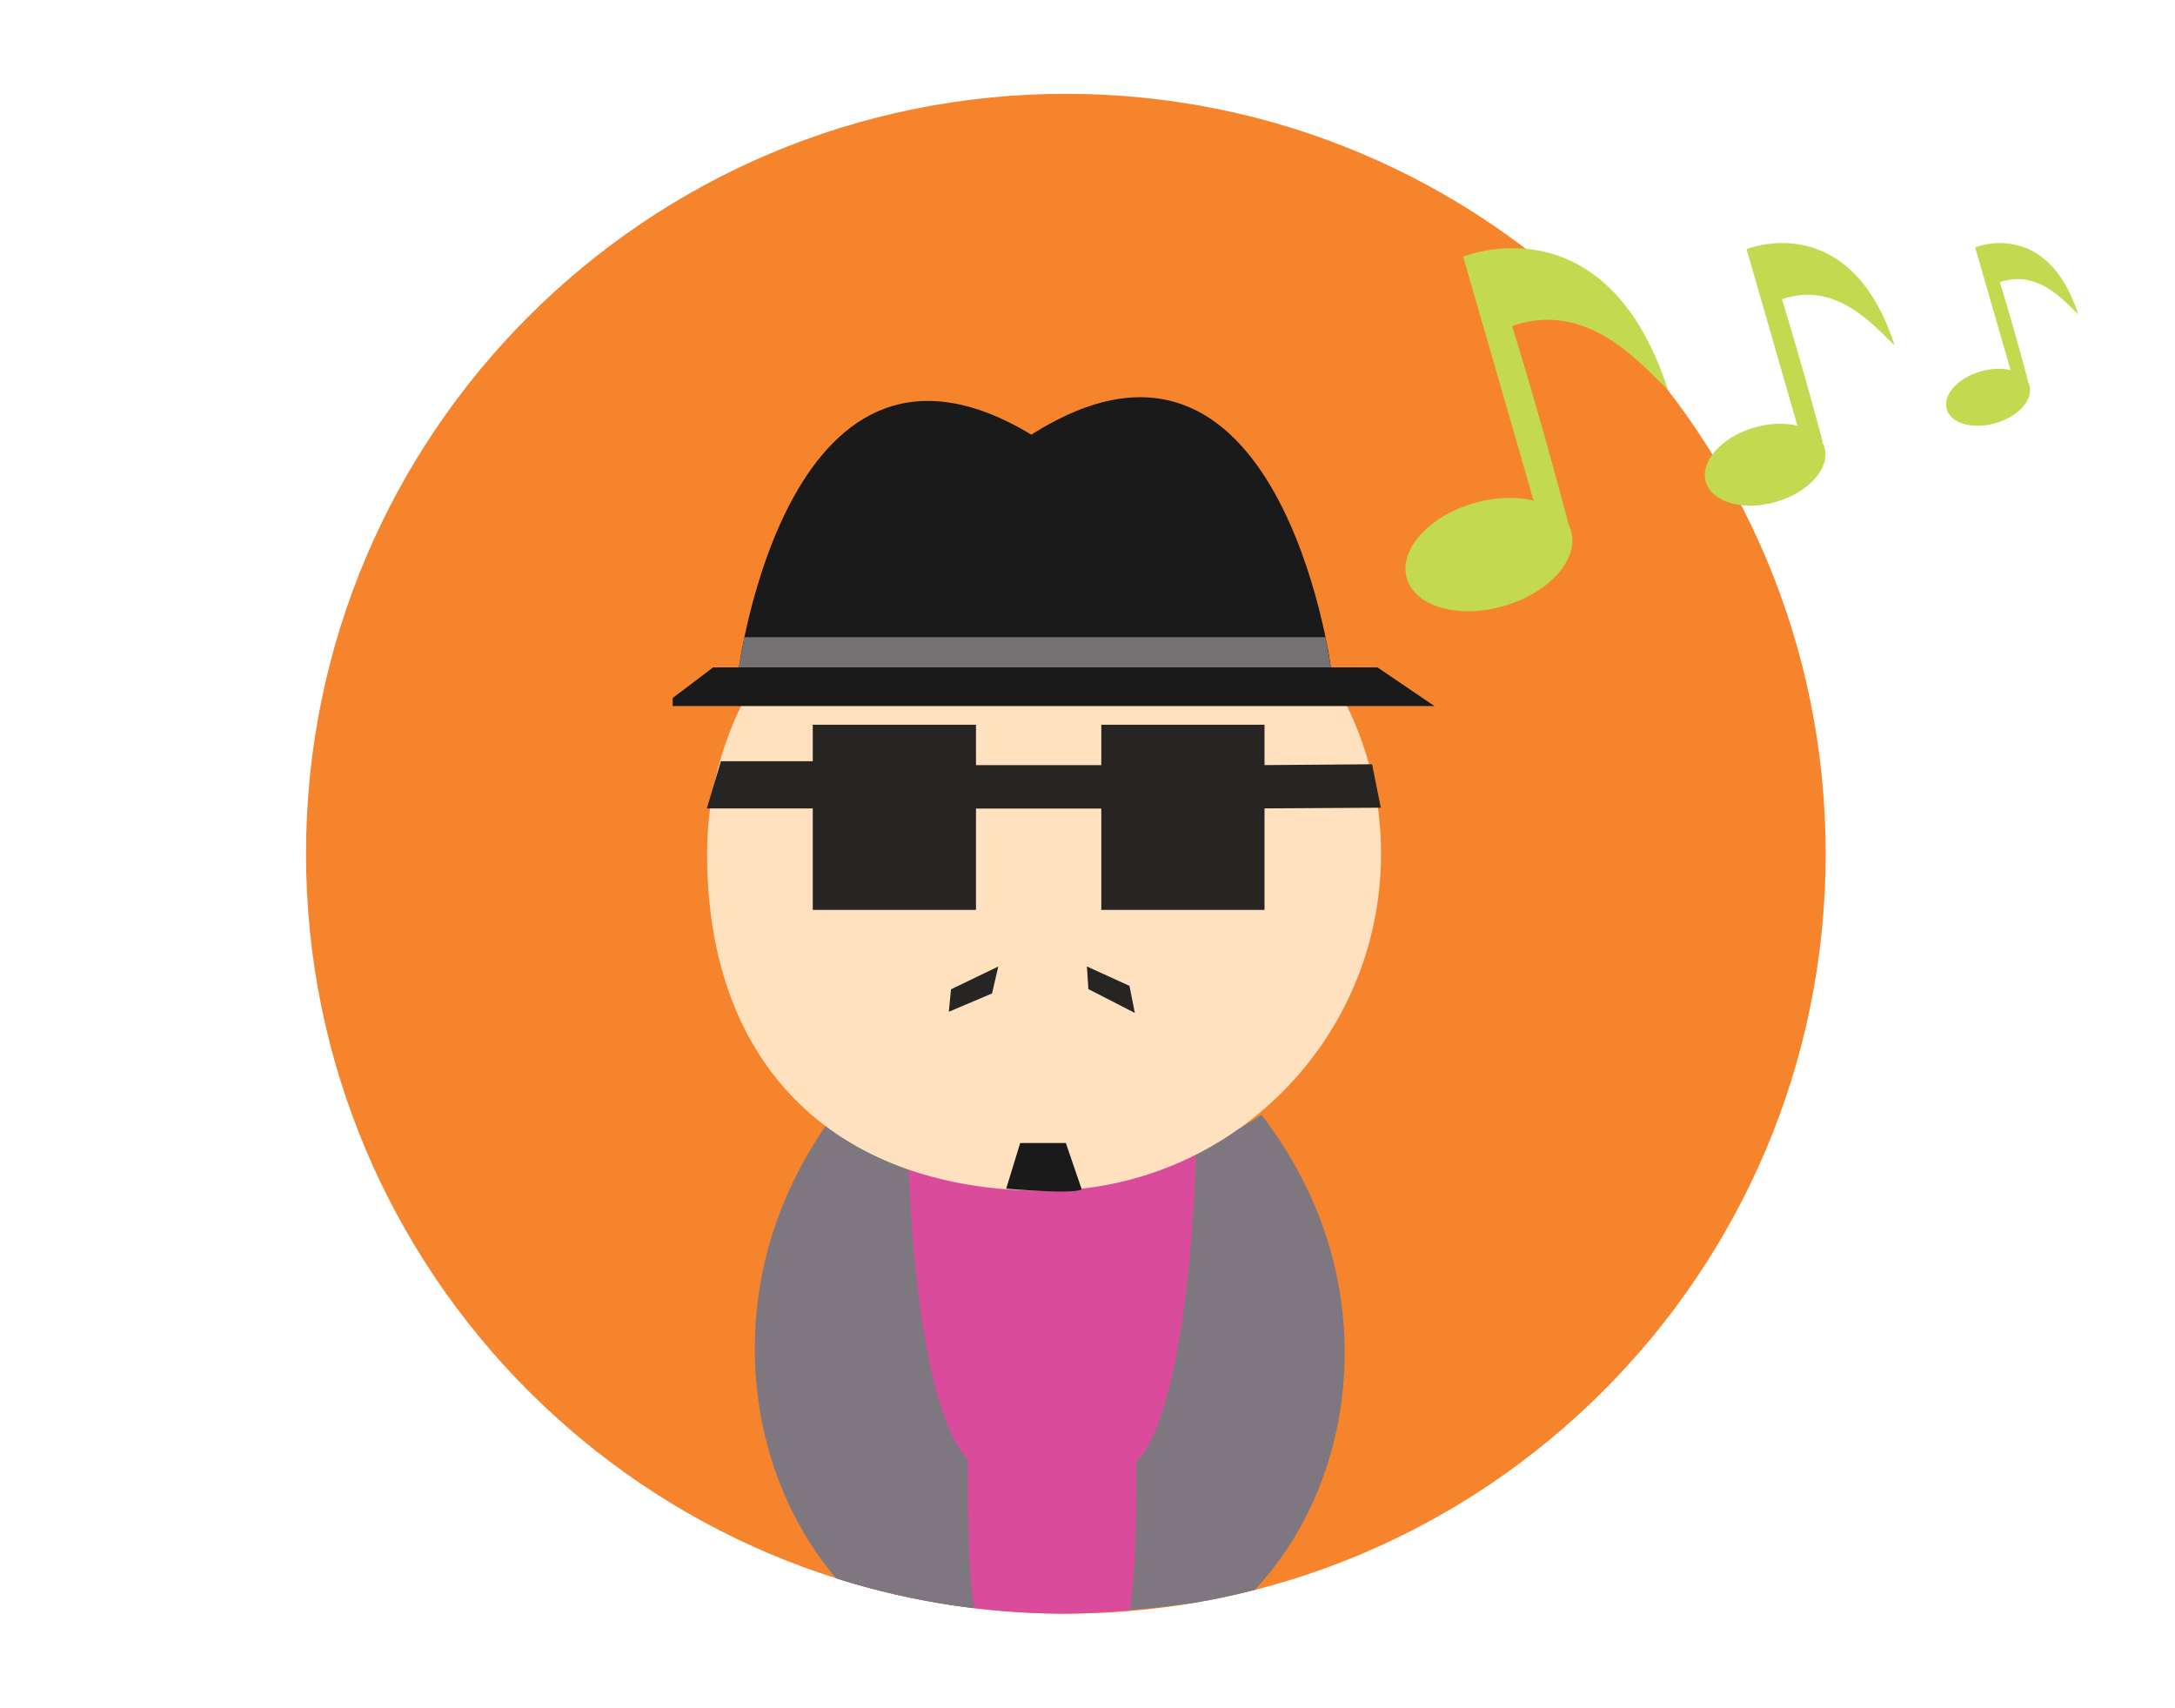
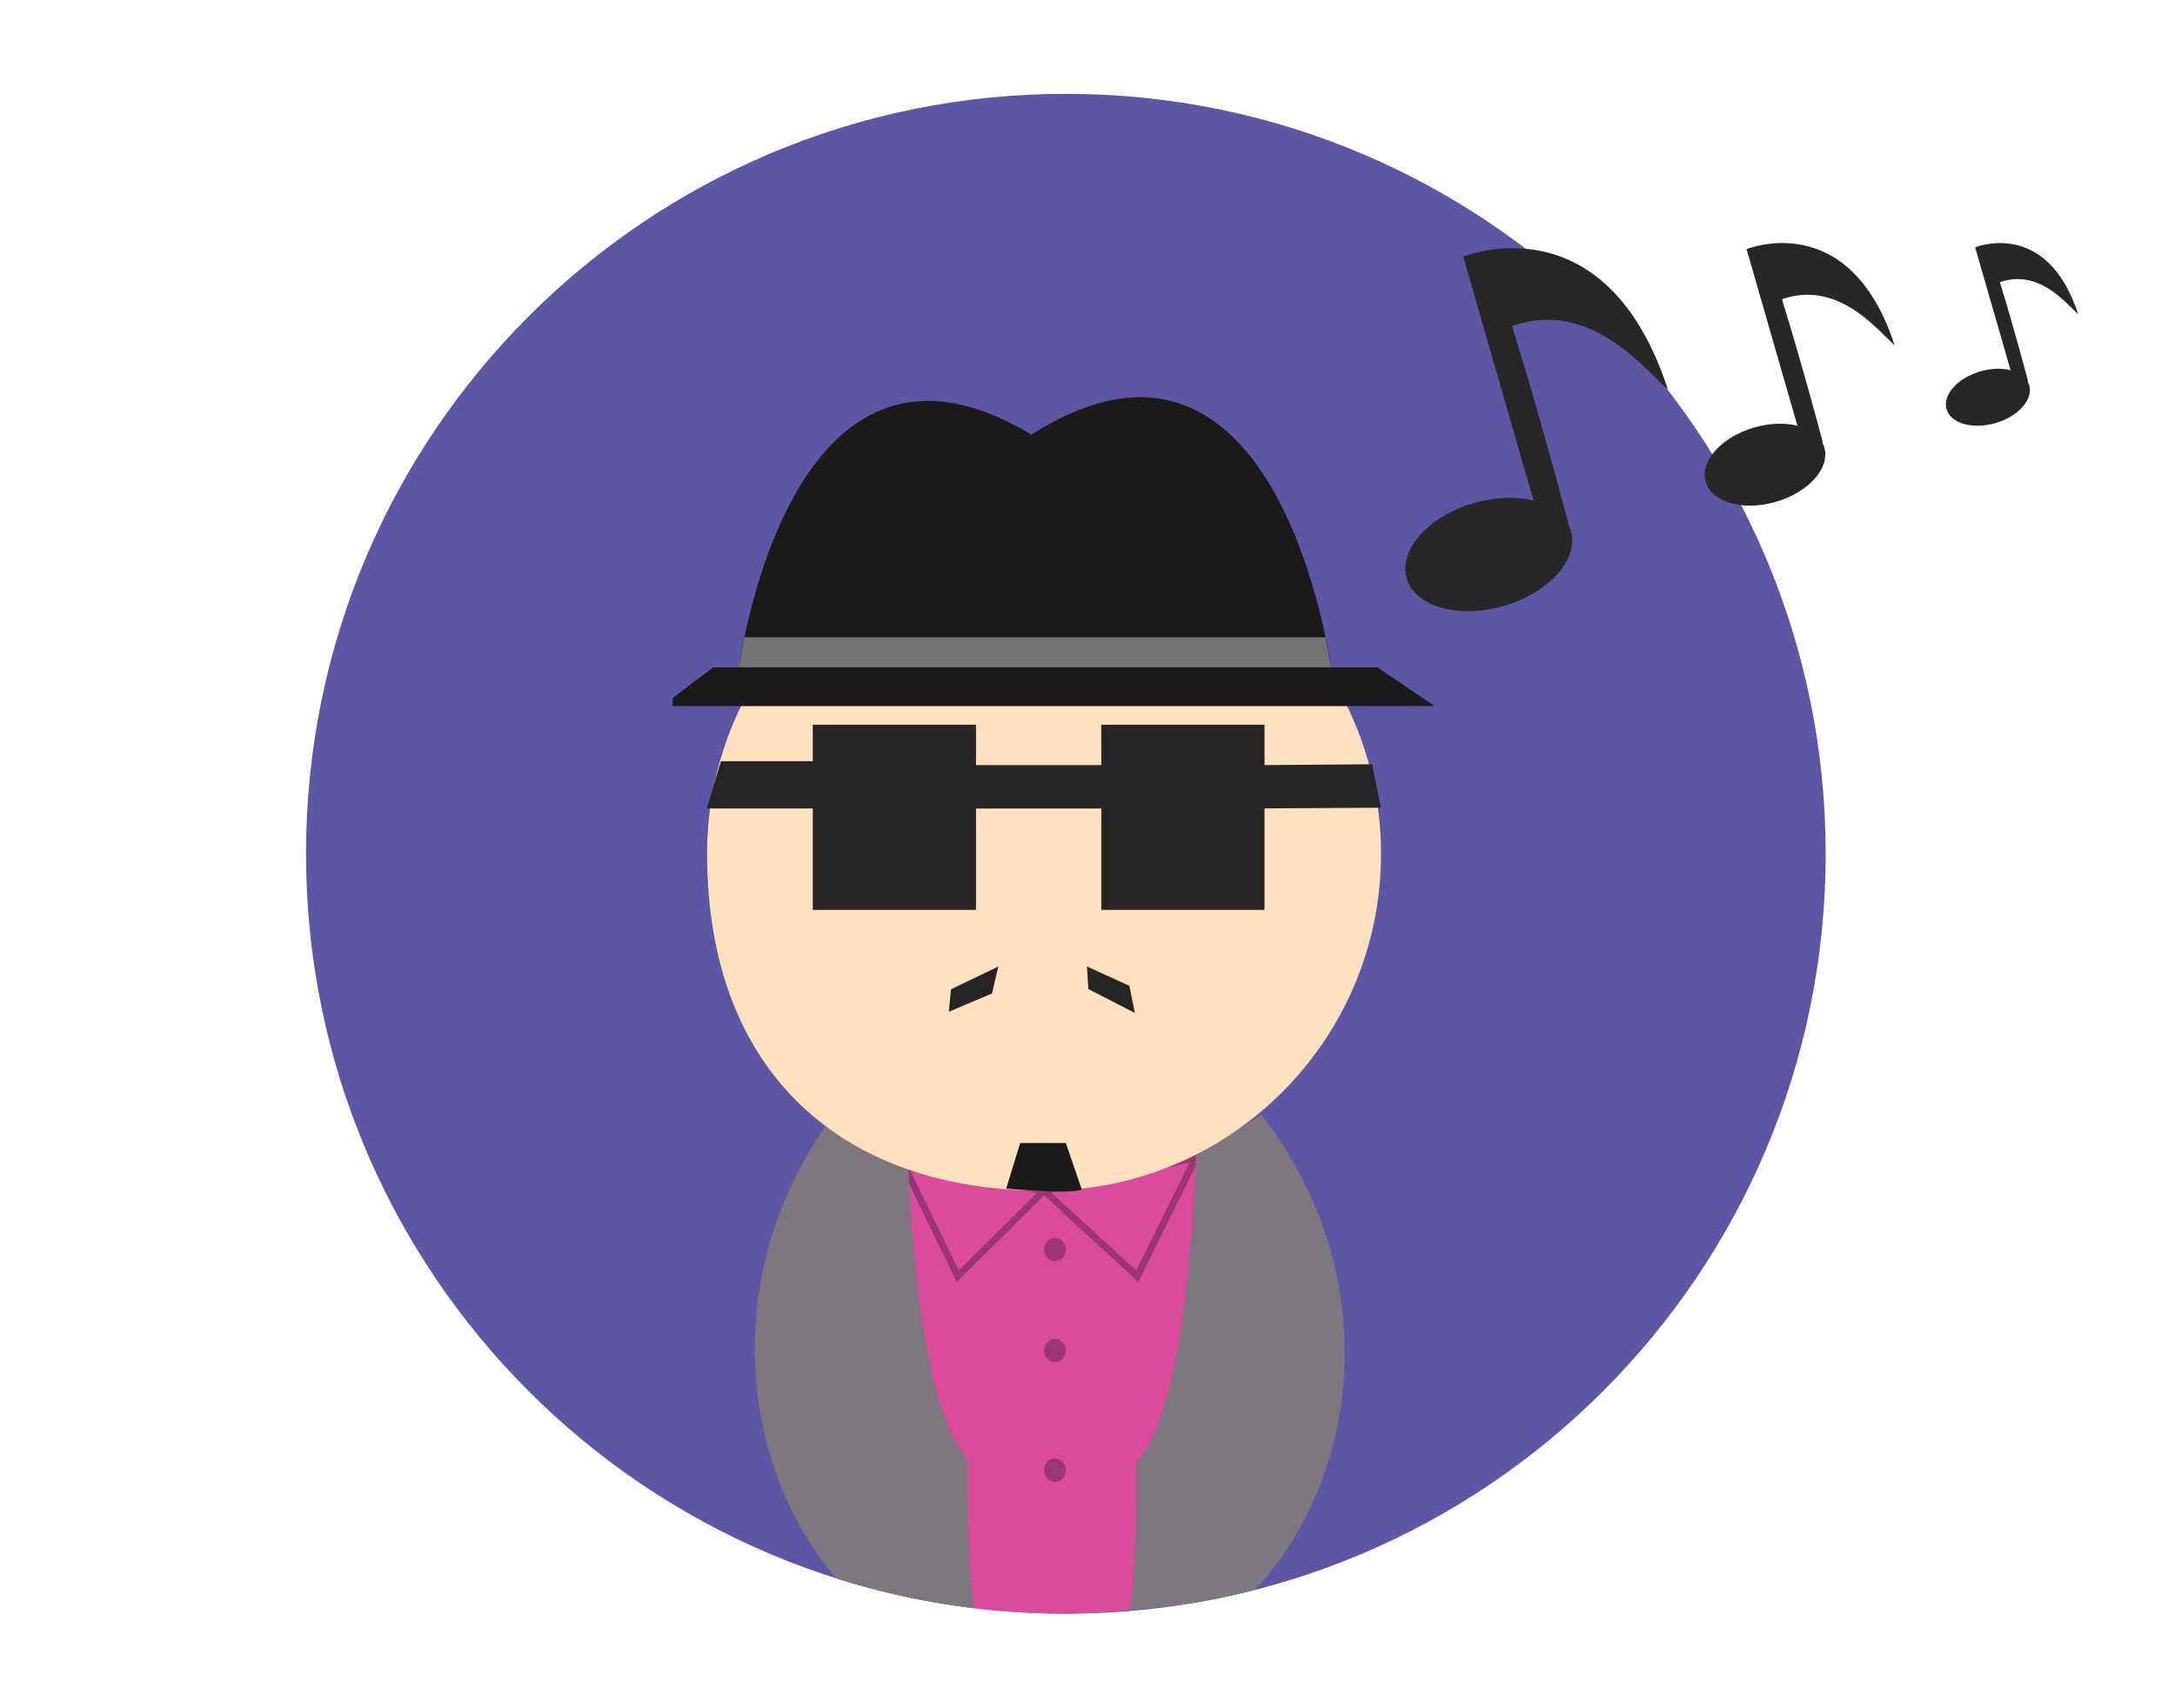
- <svg xmlns="http://www.w3.org/2000/svg" version="1.1" x="0px" y="0px" viewBox="0 0 1567.2 1230.1" style="enable-background:new 0 0 1567.2 1230.1;" xml:space="preserve">
-   <style type="text/css">
- 	.st0{fill:#F5842D;}
- 	.st1{fill:#EE407F;}
- 	.st2{display:none;}
- 	.st3{display:inline;fill:#A9A8A8;}
- 	.st4{fill:#DB4B9B;}
- 	.st5{display:inline;fill:none;stroke:#9C3571;stroke-width:5;stroke-miterlimit:10;}
- 	.st6{display:inline;fill:#9C3571;}
- 	.st7{display:inline;fill:#DBD9D9;}
- 	.st8{display:inline;fill:#EAA1C7;}
- 	.st9{display:inline;fill:#EE4494;}
- 	.st10{display:inline;}
- 	.st11{fill:#FEF8FB;}
- 	.st12{display:inline;fill:#FEF8FB;stroke:#ED218E;stroke-width:8;stroke-miterlimit:10;}
- 	.st13{display:inline;fill:none;stroke:#7DD1E9;stroke-width:4;stroke-miterlimit:10;}
- 	.st14{display:inline;fill:none;stroke:#000000;stroke-miterlimit:10;}
- 	.st15{display:inline;fill:#58595A;}
- 	.st16{display:inline;fill:#D485B8;}
- 	.st17{display:inline;fill:#ECE830;}
- 	.st18{fill:none;}
- 	.st19{fill:#7F777F;}
- 	.st20{fill:#FFE1C0;}
- 	.st21{display:inline;fill:#EE407F;}
- 	.st22{display:inline;fill:#EBE84B;}
- 	.st23{display:inline;fill:#A95AA3;}
- 	.st24{display:inline;fill:#7DD1E9;}
- 	.st25{display:inline;fill:#825422;}
- 	.st26{fill:#825422;}
- 	.st27{display:inline;fill:#825422;stroke:#825422;stroke-width:7.874;stroke-miterlimit:10;}
- 	.st28{fill:#262524;stroke:#262524;stroke-width:5.506;stroke-miterlimit:10;}
- 	.st29{fill:#262524;stroke:#262524;stroke-width:3.488;stroke-miterlimit:10;}
- 	.st30{fill:#1B1A1B;}
- 	.st31{fill:#757273;}
- 	.st32{fill:#C2D950;}
- </style>
-   <g id="icon_x5F_circle">
-     <circle class="st0" cx="768" cy="615.1" r="547.5" />
-     <path class="st1" d="M928.4,264.9" />
+ <svg xmlns="http://www.w3.org/2000/svg" class="svg-music" id="j-rock" viewBox="0 0 1567.2 1230.1">
+   <style>
+         .st10000{fill:#5c56a5}.st101{fill:#ee407f}.st103{display:inline;fill:#a9a8a8}.st104{fill:#db4b9b}.st1005{display:inline;fill:none;stroke:#9c3571;stroke-width:5;stroke-miterlimit:10}.st106,.st107,.st108{display:inline;fill:#9c3571}.st107,.st108{fill:#dbd9d9}.st108{fill:#eaa1c7}.st109{fill:#ee4494}.st109,.st110{display:inline}.st111{fill:#fef8fb}.st112,.st113,.st114{display:inline;stroke-miterlimit:10}.st112{stroke:#ed218e;stroke-width:8;fill:#fef8fb}.st113,.st114{fill:none}.st113{stroke-width:4;stroke:#7dd1e9}.st114{stroke:#000}.st115,.st116,.st117{display:inline;fill:#58595a}.st116,.st117{fill:#d485b8}.st117{fill:#ece830}.st118{fill:none}.st119{fill:#7f777f}.st120,.st121{fill:#ffe1c0}.st122,.st123,.st124{display:inline;fill:#ebe84b}.st123,.st124{fill:#a95aa3}.st124{fill:#7dd1e9}.st126,.st127{fill:#825422}.st127{display:inline;stroke:#825422;stroke-width:7.874;stroke-miterlimit:10}.st128,.st129{fill:#262524;stroke:#262524;stroke-width:5.506;stroke-miterlimit:10}.st129{stroke-width:3.488}.st130{fill:#1b1a1b}.st131{fill:#757273}.st1320{fill:#282728}
+     </style>
+   <circle class="st10000" cx="768" cy="615.1" r="547.5" id="icon_x5F_circle" />
+   <path class="st104" d="M750 743.8c-110.9 0-200.8 104.1-200.8 232.5 0 63 21.6 120.1 56.7 161.9 50.1 15.5 103.4 24 158.5 24.4 41.4-.2 81.7-5 120.4-14 40.5-42.5 66-104 66-172.3 0-128.4-89.9-232.5-200.8-232.5z" id="j-rock_clothes" />
+   <g id="J-ROCK_COLLAR" class="st102">
+     <path class="st1005" d="M752.3 857.8l67.1 61.7 42.3-85.5-109.4 23.8M752.3 857.8l-62.2 61.7-38.7-79.7 100.9 18" />
  </g>
-   <g id="miku_clothes" class="st2">
-     <path class="st3" d="M756.7,743.8c-110.9,0-200.8,104.1-200.8,232.5c0,64.3,22.6,122.5,59,164.6c48.6,14.1,100,21.7,153.1,21.7   c42.5,0,83.9-4.8,123.6-14c40.5-42.5,66-104,66-172.3C957.5,847.9,867.6,743.8,756.7,743.8z" />
-     <path class="st3" d="M747.4,740.9c-110.9,0-200.8,104.1-200.8,232.5c0,64.3,22.6,122.5,59,164.6c48.6,14.1,100,21.7,153.1,21.7   c42.5,0,83.9-4.8,123.6-14c40.5-42.5,66-104,66-172.3C948.3,845,858.4,740.9,747.4,740.9z" />
-   </g>
-   <g id="j-rock_clothes">
-     <path class="st4" d="M750,743.8c-110.9,0-200.8,104.1-200.8,232.5c0,63,21.6,120.1,56.7,161.9c50.1,15.5,103.4,24,158.5,24.4   c41.4-0.2,81.7-5,120.4-14c40.5-42.5,66-104,66-172.3C950.8,847.9,860.9,743.8,750,743.8z" />
-   </g>
-   <g id="J-ROCK_COLLAR" class="st2">
-     <polyline class="st5" points="752.3,857.8 819.4,919.5 861.7,834 752.3,857.8  " />
-     <polyline class="st5" points="752.3,857.8 690.1,919.5 651.4,839.8 752.3,857.8  " />
-   </g>
-   <g id="J-ROCK_BUTTONS" class="st2">
-     <ellipse class="st6" cx="760.1" cy="900.2" rx="7.8" ry="8.4" />
-     <ellipse class="st6" cx="760.1" cy="973" rx="7.8" ry="8.4" />
-     <ellipse class="st6" cx="760.1" cy="1059.2" rx="7.8" ry="8.4" />
-   </g>
-   <g id="hip_hop_clothes" class="st2">
-     <path class="st7" d="M756.7,747.9c-110.9,0-200.8,104.1-200.8,232.5c0,64.3,22.6,122.5,59,164.6c48.6,14.1,100,21.7,153.1,21.7   c42.5,0,83.9-4.8,123.6-14c40.5-42.5,66-104,66-172.3C957.5,852,867.6,747.9,756.7,747.9z" />
-   </g>
-   <g id="jpop_clothes" class="st2">
-     <path class="st8" d="M756.7,743.8c-110.9,0-200.8,104.1-200.8,232.5c0,64.3,22.6,122.5,59,164.6c48.6,14.1,100,21.7,153.1,21.7   c42.5,0,83.9-4.8,123.6-14c40.5-42.5,66-104,66-172.3C957.5,847.9,867.6,743.8,756.7,743.8z" />
-   </g>
-   <g id="stripes_j-pop" class="st2">
-     <path class="st9" d="M701.7,851.6l-42.5-9.2l6.4,310.6c14.8,2.8,29.8,5,45,6.6L701.7,851.6z" />
-     <path class="st9" d="M828.2,842.4l-42,11.1l4.5,308.7c15.1-0.6,30-1.8,44.8-3.7L828.2,842.4z" />
-     <path class="st9" d="M903.9,1134.5l-9.7-327.7c-1.7-1.8-3.4-3.6-5.1-5.4l-25.9,9.6l8.2,341.9c6.8-1.3,13.5-2.7,20.2-4.2   C895.8,1144.1,899.9,1139.4,903.9,1134.5z" />
-     <path class="st9" d="M597.1,835.2l4.6,288.9c4.2,5.8,8.6,11.4,13.2,16.8c7.6,2.2,15.4,4.3,23.1,6.2l-7.2-321.8l-22-6.3   C604.7,824.2,600.8,829.6,597.1,835.2z" />
-   </g>
-   <g id="sleeves_j-pop" class="st2">
-     <g class="st10">
-       <path class="st11" d="M749.1,856.9l3.2,1C751.7,857.2,750.6,856.9,749.1,856.9z" />
-       <path class="st11" d="M607.8,820.2c-25.8,33-43.6,74.6-49.6,120.7c0.1,0,164.1-84.8,191-84.1l-135.4-40.6L607.8,820.2z" />
-       <path class="st11" d="M955.2,941c0-0.3-3.9-22.8-11.4-49.2c-10.5-31.1-26.6-58.9-46.8-81.8c-38.1-12.6-144.8,47.9-144.8,47.9    C763.5,869.3,955.2,941,955.2,941C955.2,941,955.2,941,955.2,941z" />
-     </g>
-   </g>
-   <g id="j-pop_collar" class="st2">
-     <polyline class="st12" points="752.3,857.9 830.4,937.7 902.3,806 752.3,857.9  " />
-     <polyline class="st12" points="752.3,857.9 679.2,937.7 608.8,819 752.3,857.9  " />
-   </g>
-   <g id="collar_miku" class="st2">
-     <polygon class="st13" points="752.5,857.9 819.5,931.2 896.3,810.5  " />
-     <path class="st14" d="M697.1,916.9" />
-     <polygon class="st13" points="679.2,931.2 752.5,857.9 612.9,813.9  " />
-   </g>
-   <g id="earphones_miku" class="st2">
-     <rect x="988.4" y="534.4" class="st15" width="34.6" height="152" />
-     <rect x="991.2" y="622.5" class="st16" width="21.1" height="15.1" />
-     <rect x="991.2" y="646" class="st16" width="21.1" height="15.1" />
-     <rect x="477.2" y="539.1" class="st15" width="34.6" height="152" />
-     <rect x="490.6" y="652" class="st16" width="21.1" height="15.1" />
-     <rect x="490.6" y="627" class="st16" width="21.1" height="15.1" />
-   </g>
-   <g id="chains" class="st2">
-     <path class="st17" d="M918.8,825.5c-14.1-26-47.6-20.4-49.6-21.3c0,0-8.5,19.9-23,53.6c1.8,38.4,48.6,23.7,48.6,23.7   S902.6,866.2,918.8,825.5z M888.5,873c0,0-28.5,4.8-31.8-13.6c9.8-22.8,18.5-43.2,18.5-43.2s27.2-0.1,31.8,13.6   C890.8,871.7,888.5,873,888.5,873z" />
-     <path class="st17" d="M885.4,883.1c-8.5-28.4-42.4-29.8-44.2-31c0,0-12.4,17.7-33.5,47.7c-6.1,37.9,42.7,33.2,42.7,33.2   S861.1,919.6,885.4,883.1z M845.9,923.4c0,0-28.9-1.1-28.3-19.8c14.3-20.3,27-38.5,27-38.5s26.7,5.5,28.3,19.8   C848.5,922.6,845.9,923.4,845.9,923.4z" />
-     <path class="st17" d="M635.7,813.4c-29.3-4.4-45,25.8-46.9,26.8c0,0,10.7,18.7,29,50.6c31.7,21.7,48.2-24.5,48.2-24.5   S658.3,850.8,635.7,813.4z M655.3,866.2c0,0-13.3,25.7-30,17.2C613,861.9,602,842.6,602,842.6s16.3-21.8,30-17.2   C655.7,863.6,655.3,866.2,655.3,866.2z" />
-     <path class="st17" d="M664.3,865.1c-26.2,0.6-35.4,29.2-36.9,30.5c0,0,12.2,14.8,32.9,39.9c30.9,14.2,38.4-28.6,38.4-28.6   S689.7,894.4,664.3,865.1z M689.4,908.3c0,0-7.8,24.4-23.6,19.5c-14-17-26.5-32.1-26.5-32.1s11-21.5,23.6-19.5   C689.3,905.9,689.4,908.3,689.4,908.3z" />
-     <path class="st17" d="M690,908c-22,7.5-22.1,34.2-23,35.6c0,0,14.2,9.2,38.4,24.9c29.9,3.7,24.8-34.4,24.8-34.4   S719.2,925.9,690,908z M722.7,937.7c0,0,0,22.7-14.7,22.8c-16.4-10.6-30.9-20-30.9-20s3.5-21.1,14.7-22.8   C722,935.7,722.7,937.7,722.7,937.7z" />
-     <path class="st17" d="M842.8,929.6c-3.9-22.9-30.3-27.2-31.5-28.3c0,0-11.3,12.6-30.5,34.1c-8.3,29,30.1,29.9,30.1,29.9   S820.5,955.7,842.8,929.6z M808.3,957.3c0,0-22.4-3.6-20.2-18.1c13-14.5,24.6-27.4,24.6-27.4s20.3,6.8,20.2,18.1   C810.4,956.9,808.3,957.3,808.3,957.3z" />
-     <path class="st17" d="M812.1,961.6c-3-17.5-23.1-20.7-24.1-21.6c0,0-8.6,9.6-23.3,26c-6.3,22.1,23,22.8,23,22.8   S795.1,981.5,812.1,961.6z M785.8,982.7c0,0-17.1-2.7-15.4-13.8c9.9-11.1,18.8-20.9,18.8-20.9s15.5,5.2,15.4,13.8   C787.4,982.4,785.8,982.7,785.8,982.7z" />
-     <path class="st17" d="M727.8,946.3c-17.7,0.8-23.4,20.3-24.4,21.2c0,0,8.5,9.8,22.9,26.4c21.1,9.1,25.5-20,25.5-20   S745.5,965.7,727.8,946.3z M745.5,975.1c0,0-4.8,16.6-15.6,13.6c-9.7-11.2-18.4-21.2-18.4-21.2s7.1-14.7,15.6-13.6   C745.4,973.5,745.5,975.1,745.5,975.1z" />
-   </g>
-   <g id="Dollar_Sign" class="st2">
-     <path class="st17" d="M778.9,998.1h12.5c0,0-1.8-31.4-37.7-26.7c-36,4.7-20.9,43.1-4.1,45.5c16.8,2.4,38.7,10.2,21.5,28.2   c-17.3,18-32.2-7.1-32.2-7.1l-17-0.8c0,0,43.7,75.3,69.6,0.8c1.6-18.8-17-29.8-34.8-33.7s0-18,0-18S769.9,979.7,778.9,998.1z" />
-     <rect x="743.6" y="957.3" class="st17" width="10.3" height="125" />
-     <rect x="767.7" y="957.3" class="st17" width="10.3" height="125" />
+   <g id="J-ROCK_BUTTONS" class="st102">
+     <ellipse class="st106" cx="760.1" cy="900.2" rx="7.8" ry="8.4" />
+     <ellipse class="st106" cx="760.1" cy="973" rx="7.8" ry="8.4" />
+     <ellipse class="st106" cx="760.1" cy="1059.2" rx="7.8" ry="8.4" />
  </g>
  <g id="vest_j-rock">
+     <path class="st118" d="M800.2 1168.7l81.8-18c-25.9 5.5-52.4 9.1-79.5 10.8-1.3 6.2-2.3 7.2-2.3 7.2zM978 877.6c-29.2-32.7-73.9-69.6-73.9-69.6l-5.8 3.6c36.5 42.1 59.1 100.4 59.1 164.7 0 68.3-25.5 129.8-66 172.3 0 0 59.5-50 66-78.1 6.6-28.1 49.9-160.2 20.6-192.9z" />
+     <path class="st119" d="M885.5 817.9l-23.8 13.2s-3.1 179.1-42.9 222.4c.4 67.7-2.7 95.2-4.9 106.2 15.8-1 31.4-2.6 46.7-4.9 14.7-2.5 29.2-5.6 43.5-9.3 39.8-42.5 64.8-103.4 64.8-171 0-64.4-22.6-122.6-59.9-171.3l-23.5 14.7z" />
    <g>
-       <path class="st18" d="M800.2,1168.7l81.8-18c-25.9,5.5-52.4,9.1-79.5,10.8C801.2,1167.7,800.2,1168.7,800.2,1168.7z" />
-       <path class="st18" d="M978,877.6c-29.2-32.7-73.9-69.6-73.9-69.6l-5.8,3.6c36.5,42.1,59.1,100.4,59.1,164.7    c0,68.3-25.5,129.8-66,172.3c0,0,59.5-50,66-78.1C964,1042.4,1007.3,910.3,978,877.6z" />
-       <path class="st19" d="M885.5,817.9l-23.8,13.2c0,0-3.1,179.1-42.9,222.4c0.4,67.7-2.7,95.2-4.9,106.2c15.8-1,31.4-2.6,46.7-4.9    c14.7-2.5,29.2-5.6,43.5-9.3c39.8-42.5,64.8-103.4,64.8-171c0-64.4-22.6-122.6-59.9-171.3L885.5,817.9z" />
+       <path class="st118" d="M673 1151.3c-20.9-3.4-41.4-7.9-61.5-13.3-39.3-42.1-63.6-100.3-63.6-164.6 0-57 19.1-109.2 50.8-149.6-18.6 10.9-43.2 26-62.9 40.7-36.9 27.5-14.4 164.9-12.5 193.6s56.3 87.9 56.3 87.9l93.5 34.9c.1 0-2.5-3.3-.1-29.6z" />
    </g>
-     <g>
-       <path class="st18" d="M673,1151.3c-20.9-3.4-41.4-7.9-61.5-13.3c-39.3-42.1-63.6-100.3-63.6-164.6c0-57,19.1-109.2,50.8-149.6    c-18.6,10.9-43.2,26-62.9,40.7c-36.9,27.5-14.4,164.9-12.5,193.6s56.3,87.9,56.3,87.9l93.5,34.9    C673.2,1180.9,670.6,1177.6,673,1151.3z" />
-     </g>
-     <path class="st19" d="M563.5,831.8" />
-     <path class="st19" d="M654.1,825.1l-24.3-13.5l-24.1-15.1C567.3,846,544,905.3,543.9,970.9c-0.2,64.7,22.2,123.4,58.6,166.3   c32,10.1,65.2,17.4,99.4,21.5c-2.2-12.1-5-40.5-4.5-106.9C656.8,1007.6,654.1,825.1,654.1,825.1z" />
+     <path class="st119" d="M654.1 825.1l-24.3-13.5-24.1-15.1C567.3 846 544 905.3 543.9 970.9c-.2 64.7 22.2 123.4 58.6 166.3 32 10.1 65.2 17.4 99.4 21.5-2.2-12.1-5-40.5-4.5-106.9-40.6-44.2-43.3-226.7-43.3-226.7z" />
  </g>
-   <g id="skin">
-     <path class="st20" d="M509.5,615.1c0-134.1,108.7-242.8,242.8-242.8S995.1,481,995.1,615.1S886.4,857.9,752.3,857.9   C608.6,857.9,509.5,774.3,509.5,615.1z" />
-   </g>
+   <path class="st121" d="M509.5 615.1c0-134.1 108.7-242.8 242.8-242.8S995.1 481 995.1 615.1 886.4 857.9 752.3 857.9c-143.7 0-242.8-83.6-242.8-242.8z" id="skin" />
  <g id="eyes">
    <ellipse cx="648.3" cy="591.3" rx="30.8" ry="51" />
    <ellipse cx="856.2" cy="591.3" rx="30.8" ry="51" />
  </g>
-   <g id="jpop_hair_base" class="st2">
-     <path class="st21" d="M768,372.9c0,0-175.5-25-246.9,164.8c116.6-1.9,245-3.4,245-3.4L768,372.9z" />
-     <path class="st21" d="M835.1,461.6l26.9,75.5c37.8,1,80.3,2.1,121.3,3.2c-69.2-190.6-245-167.6-245-167.6v161.4   c0,0,25.9,0.6,65,1.6L835.1,461.6z" />
+   <g id="sunglasses_j-rock">
+     <path class="st128" d="M796.3 524.9h112.1v127.9H796.3zM588.4 524.9h112.1v127.9H588.4zM700.5 554h95.8v25.8h-95.8zM908.4 554l78-.6 5.2 25.8-83.2.5" />
+     <path class="st128" d="M591 551.2h-69.5l-8.5 28.5h78z" />
  </g>
-   <g id="pigtails_jpop" class="st2">
-     <path class="st21" d="M902.3,421.9c0,0,0.3-2,1-5.3c4-19.4,22.3-84.2,80.1-44.4c67.5,46.5,42.5,106.4,58.8,125.1   c0,0,17.9,28.8,52.2,24.2c34.3-4.6,85.3-42.6,90.8,23.2s-16.7,140-65.8,181.7c4.6-64.9,23.2-114.9,5.6-130.7   c-17.6-15.8-87.1,15.8-106.6-42.6s-55.6-73.2-60.7-74.2c-5.1-0.9-5.1-0.9-5.1-0.9" />
-     <g class="st10">
-       <path class="st1" d="M601.9,426.1c0,0-0.3-2-1-5.2c-4.4-19.4-23.7-83.8-80.8-43C453.3,425.5,479.3,485,463.4,504    c0,0-17.4,29.1-51.7,25.1c-34.4-4-86-41.2-90.4,24.7c-4.4,65.9,67.8,178.8,67.8,178.8c0.6,0.9,0.9,0.8,0.6-0.3    c0,0-24.7-112.6-7.4-128.6s87.4,14.3,105.9-44.5s54.3-74.2,59.4-75.2c5.1-1,5.1-1,5.1-1" />
+   <g id="moustache_j-rock">
+     <path class="st129" d="M785.9 711.5l29.4 15.1-3-15.1-27.2-12.4zM686.9 713.9l29.9-14.4-3.5 15-27.6 11.7z" />
+   </g>
+   <path class="st130" d="M779.4 856.8L768 823.5h-32.9L725 856.4s49.7 4.4 54.4.4z" id="beard_j-rock" />
+   <g id="HAT">
+     <path class="st130" d="M484.7 508.7h548.9l-41.1-27.9H513.9l-29.2 22.1M959 480.8S921.7 200 743.4 313c1.2 2.3 0 167.8 0 167.8H959z" />
+     <path class="st130" d="M531.9 484.5s35.3-281.1 214.4-169.4c-1.1 2.3 1.2 167.8 1.2 167.8l-215.6 1.6z" />
+     <path class="st131" d="M532.4 480.8H959l-3.9-21.7H536.3z" />
+   </g>
+   <g id="musical_notes">
+     <g class="music_note" id="music_note1">
+       <ellipse transform="scale(-1) rotate(-16.086 -2826.746 7592.52)" class="st1320" cx="1073" cy="399.4" rx="61.6" ry="38.6" />
+       <path class="st1320" d="M1105 360.6l-50.7-175.7s102.6-42.3 147.6 96c-19.9-18.7-57.7-65-112.3-46 22.7 73.7 40.7 143 40.7 143" />
+     </g>
+     <g class="music_note" id="music_note2">
+       <ellipse transform="scale(-1) rotate(-16.086 -2368.804 9000.845)" class="st1320" cx="1272" cy="334.7" rx="44.5" ry="27.9" />
+       <path class="st1320" d="M1295.1 306.6l-36.6-127.1s74.2-30.6 106.7 69.4c-14.4-13.5-41.7-47-81.2-33.3 16.4 53.3 29.5 103.4 29.5 103.4" />
+     </g>
+     <g class="music_note" id="music_note3">
+       <ellipse transform="scale(-1) rotate(-16.086 -2025.271 10137.473)" class="st1320" cx="1432.6" cy="286.2" rx="31" ry="19.4" />
+       <path class="st1320" d="M1448.7 266.6l-25.5-88.4s51.6-21.3 74.3 48.3c-10-9.4-29-32.7-56.5-23.2 11.4 37.1 20.5 72 20.5 72" />
    </g>
  </g>
-   <g id="bowties" class="st2">
-     <path class="st22" d="M894.9,366.2c0,0-51.9,8.4-51,72.3c21.8,10.7,61,1.2,61,1.2l13.1-18.6C918,421.2,908,361.9,894.9,366.2z" />
-     <rect x="908.5" y="426.3" transform="matrix(-0.8172 -0.5763 0.5763 -0.8172 1427.276 1332.49)" class="st22" width="32.9" height="27.2" />
-     <path class="st22" d="M1004.5,442.8c0,0,10.1,51.6-50.1,72.8c-17.6-16.7-22.3-56.8-22.3-56.8l12.9-18.7   C945,440.1,1004.1,429,1004.5,442.8z" />
-     <path class="st23" d="M500.4,467.1c0,0-3.2,52.5,59.4,65.6c15.3-18.9,14.6-59.3,14.6-59.3l-15.3-16.9   C559.1,456.6,499,453.4,500.4,467.1z" />
-     <rect x="562.5" y="440.3" transform="matrix(-0.7413 0.6712 -0.6712 -0.7413 1312.731 401.8617)" class="st23" width="32.9" height="27.2" />
-     <path class="st23" d="M599.1,376.9c0,0,52.6,1.4,60.1,64.9c-20.2,13.5-60.3,9.3-60.3,9.3l-15.5-16.7   C583.4,434.4,585.6,374.3,599.1,376.9z" />
-   </g>
-   <g id="miku_hair" class="st2">
-     <path class="st24" d="M549.5,477.8H955C911.6,412,837,368.5,752.3,368.5S592.9,412,549.5,477.8z" />
-     <path class="st24" d="M777.3,458.1c0,0-41.4,88.2,0,164.4c-79-70.4-80.2-164.4-80.2-164.4H777.3z" />
-     <path class="st24" d="M697.1,477.8c0,0-114.3,48.9-119.5,142.9c-4.4-84.3,7-153.5,30.6-162.6S697.1,477.8,697.1,477.8z" />
-     <path class="st24" d="M771.5,473.2c0,0,167.7,75.6,179.6,156.8c-8.5-75.2-83.8-156.8-83.8-156.8l-99.4-3.9" />
-     <path class="st24" d="M900.7,515.6c0,0,95.5,40.6,97.1,114.4c5-76.8-35.1-145.9-46.7-158c-11.6-12-83.8,1.1-83.8,1.1L900.7,515.6z" />
-     <path class="st24" d="M591.8,477.8c0,0-76.3,113.6-64.3,251.6c-18-129-9.1-148.3,21.9-251.6H591.8z" />
-     <path class="st24" d="M582.9,438.1c0,0-106.1,77.3-102,209c17.6-38.4,47.7-116.1,63.3-126.5C559.7,510.2,582.9,438.1,582.9,438.1z" />
-   </g>
-   <g id="tie_miku" class="st2">
-     <polygon class="st24" points="752.5,857.9 783.4,891 752.5,926.2 721.1,892  " />
-     <polygon class="st24" points="752.5,926.2 798.9,1044.8 756.7,1162.5 721.1,1044.3  " />
-   </g>
-   <g id="pigtails_x5F_miku" class="st2">
-     <path class="st24" d="M896.3,415.9c22.7-49.8,85.5-28.4,162.5,51.1c108.9,112.5,170.6,262.1,141.7,412.8   c-48.3-137.5-71-209-104.2-264.7c27.2,44.1,85.8,174.3,36.3,311.1c-3-105.2-13-326.6-146.5-437.7c-60-49.9-34.9-16.4-34.9-16.4   L896.3,415.9z" />
-     <path class="st24" d="M612.9,413.7c-25.5-48.4-87-23.4-159.3,60.4C351.4,592.7,298.5,745.6,336.1,894.3   c40.3-140,58.8-212.8,88.7-270.2c-24.6,45.6-75.6,179-18.2,312.7c-3.1-105.2-6-326.8,120.9-445.5c57-53.3,33.9-18.4,33.9-18.4   L612.9,413.7z" />
-   </g>
-   <g id="miku_x5F_ornaments" class="st2">
-     <polygon class="st16" points="905.9,353 968.6,423.1 951.1,472 940.6,458.1 951.1,419.7 905.9,378.5 887,409.4 873.6,401  " />
-     <polygon class="st16" points="589.7,357.1 529.6,429.6 549,477.8 559,463.4 547,425.4 590.7,382.6 610.7,412.7 623.8,403.9  " />
-   </g>
-   <g id="hip_hop_hair" class="st2">
-     <path class="st25" d="M551.7,510.6" />
-     <path class="st25" d="M752.3,372.3c-96.7,0-180.2,56.5-219.2,138.3h61.1c0,0,22.3-39.1,38,0c1.8,0,21.7-42.1,38.6,0h300.8   C932.4,428.8,849,372.3,752.3,372.3z" />
-     <path class="st25" d="M970.2,508c0,0,1.3,2.7-12.7,35.5c12-22.7-5.9-32.8-5.9-32.8s-8.3-14.7-8.3,0c0,14.7-0.6,14.6-12.2,40.6   c10.5-19.9-9.4-43.1-9.4-43.1c1.1,21-8.3,20.5-28.7,39.2c16.6-19.3,4.4-36.7,4.4-36.7s-12.2-22.4-12.7-6.4s-7.7,17.1-32.1,29.8   c16-11.6,6.6-26,6.6-26s-22.7-23.2-24.3-5c-1.7,18.2,1.7,17.1-31,40.9c11.1-14.4,5-37.6,5-37.6s-16-15.4-12.4-1.5s-11.8,31-40,59.5   c15.9-15.1,6.2-53.8,6.2-53.8s-12.6-19.6-10.6-4.9c2.1,14.7-1.7,16.3-15.9,34.6c4.1-9.8,0-29.7,0-29.7s-16.3-15.9-12.2-6.1   c4.1,9.8-3.3,21.6-16.7,43.6c10.2-17.1-16.7-40.8-16.7-40.8c3.7,24.5-9.4,23.2-20,36.3c9.3-13,0-33,0-33" />
-     <path class="st25" d="M966.7,520.5" />
-     <g class="st10">
-       <path class="st26" d="M966.7,520.5c0,0,32.1,92.1,13,121.9c5.2-3,10.3-6.1,14.7-10c0.4-5.7,0.6-11.5,0.6-17.3    c0-39.7-9.5-77.1-26.4-110.1C960.4,509.9,966.7,520.5,966.7,520.5z" />
-     </g>
-     <path class="st25" d="M594.2,510.6c0,0-47,5.8-42.4,45.1c-5.2-29.5,0-45.1,0-45.1L594.2,510.6z" />
-     <path class="st25" d="M551.7,510.6c0,0-34.7,94.9-27,123c-14.9-2.9-15.2-6.3-15.2-6.3s-7.4-58.6,23.6-116.7" />
-   </g>
-   <g id="hip_hop_beard" class="st2">
-     <path class="st27" d="M848.6,838l-1-2.8c-27.8-82.3-59.2-124.2-93.4-124.4c-0.1,0-0.2,0-0.2,0c-58.8,0-102.6,123.1-104.5,128.4   l-0.5,1.4c6.4,2.4,13,4.5,19.7,6.4c25.2,4.8,52,7.2,79.8,7.2c32.9,0,65.4-5,96.6-14.8C846.3,839,847.5,838.5,848.6,838z M657,837.9   c7.6-20,48-120.5,97-120.5c0.1,0,0.1,0,0.2,0c30.6,0.2,59.6,39.5,86.1,116.7C810.7,843.1,685.5,844.4,657,837.9z" />
-   </g>
-   <g id="sunglasses_j-rock">
-     <rect x="796.3" y="524.9" class="st28" width="112.1" height="127.9" />
-     <rect x="588.4" y="524.9" class="st28" width="112.1" height="127.9" />
-     <rect x="700.5" y="554" class="st28" width="95.8" height="25.8" />
-     <polyline class="st28" points="908.4,554 986.4,553.4 991.6,579.2 908.4,579.7  " />
-     <polygon class="st28" points="591,551.2 521.5,551.2 513,579.7 591,579.7  " />
-   </g>
-   <g id="moustache_j-rock">
-     <polygon class="st29" points="785.9,711.5 815.3,726.6 812.3,711.5 785.1,699.1  " />
-     <polygon class="st29" points="686.9,713.9 716.8,699.5 713.3,714.5 685.7,726.2  " />
-   </g>
-   <g id="beard_j-rock">
-     <path class="st30" d="M779.4,856.8L768,823.5h-32.9L725,856.4C725,856.4,774.7,860.8,779.4,856.8z" />
-   </g>
-   <g id="HAT">
-     <polyline class="st30" points="484.7,508.7 1033.6,508.7 992.5,480.8 513.9,480.8 484.7,502.9  " />
-     <path class="st30" d="M959,480.8c0,0-37.3-280.8-215.6-167.8c1.2,2.3,0,167.8,0,167.8H959z" />
-     <path class="st30" d="M531.9,484.5c0,0,35.3-281.1,214.4-169.4c-1.1,2.3,1.2,167.8,1.2,167.8L531.9,484.5z" />
-     <polygon class="st31" points="532.4,480.8 959,480.8 955.1,459.1 536.3,459.1  " />
-   </g>
-   <g id="musical_notes">
-     <ellipse transform="matrix(-0.9609 0.2771 -0.2771 -0.9609 2214.573 485.9941)" class="st32" cx="1073" cy="399.4" rx="61.6" ry="38.6" />
-     <path class="st32" d="M1105,360.6l-50.7-175.7c0,0,102.6-42.3,147.6,96c-19.9-18.7-57.7-65-112.3-46c22.7,73.7,40.7,143,40.7,143" />
-     <ellipse transform="matrix(-0.9609 0.2771 -0.2771 -0.9609 2586.888 303.9529)" class="st32" cx="1272" cy="334.7" rx="44.5" ry="27.9" />
-     <path class="st32" d="M1295.1,306.6l-36.6-127.1c0,0,74.2-30.6,106.7,69.4c-14.4-13.5-41.7-47-81.2-33.3   c16.4,53.3,29.5,103.4,29.5,103.4" />
-     <ellipse transform="matrix(-0.9609 0.2771 -0.2771 -0.9609 2888.396 164.2536)" class="st32" cx="1432.6" cy="286.2" rx="31" ry="19.4" />
-     <path class="st32" d="M1448.7,266.6l-25.5-88.4c0,0,51.6-21.3,74.3,48.3c-10-9.4-29-32.7-56.5-23.2c11.4,37.1,20.5,72,20.5,72" />
-   </g>
</svg>
